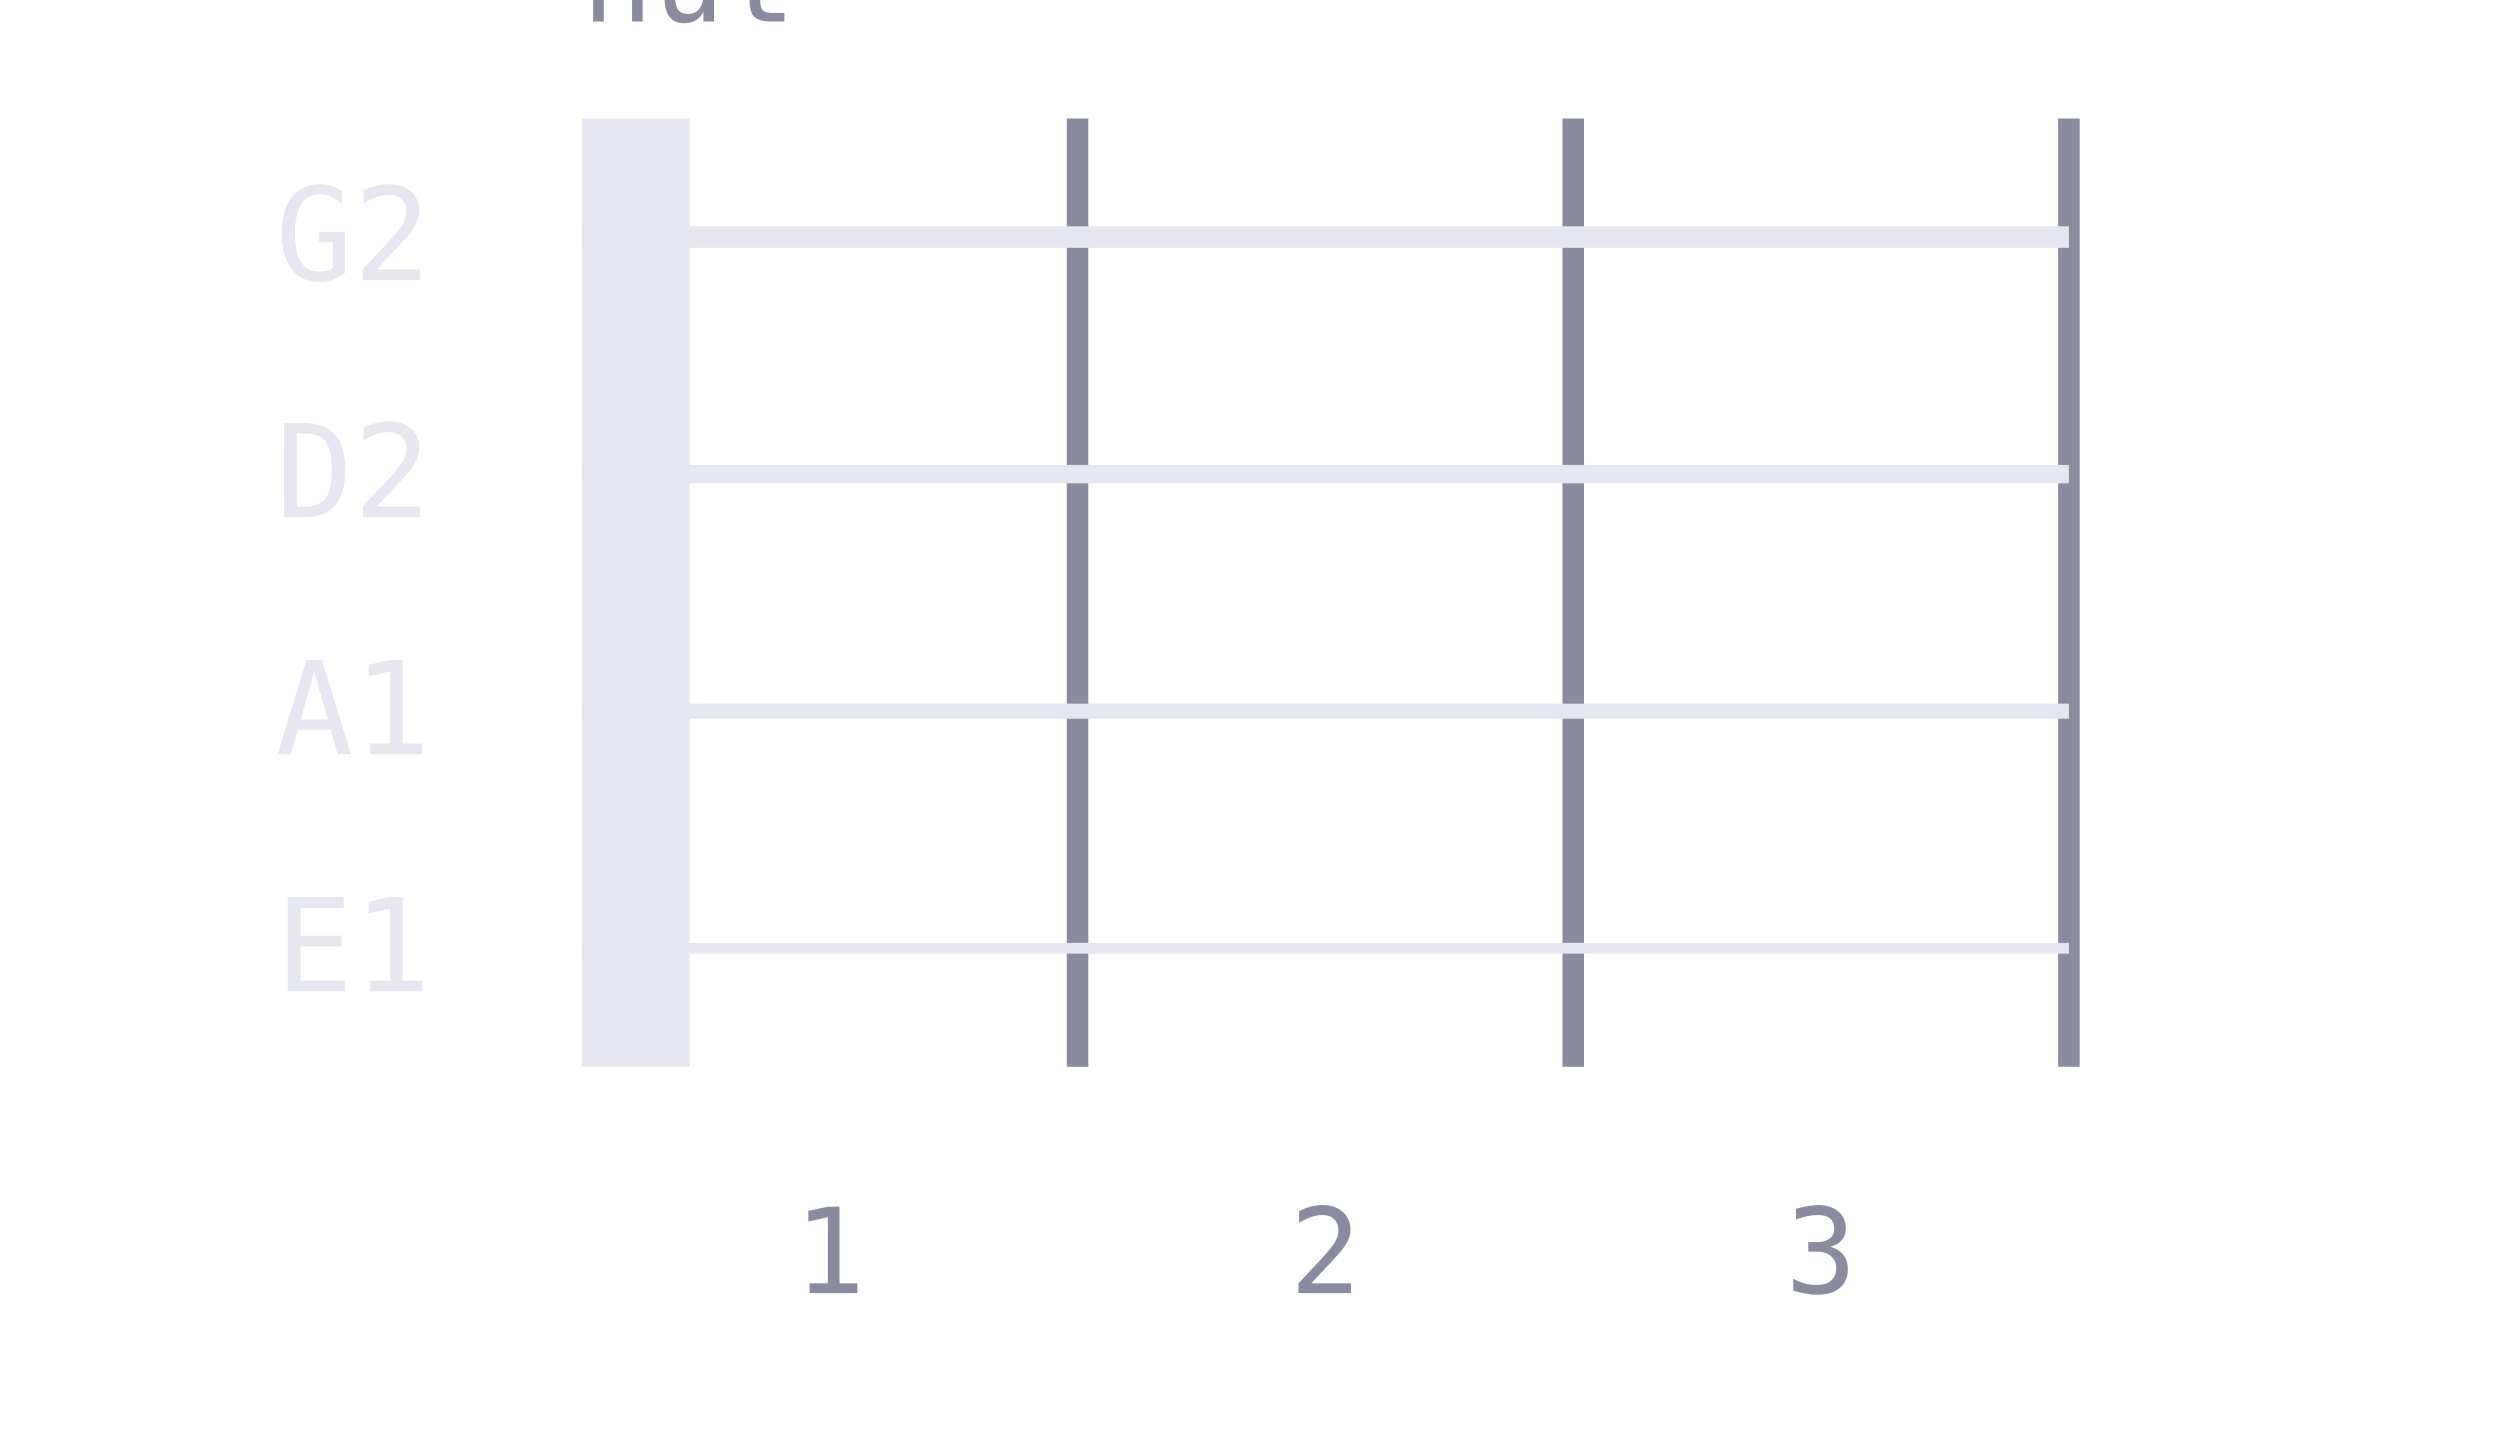
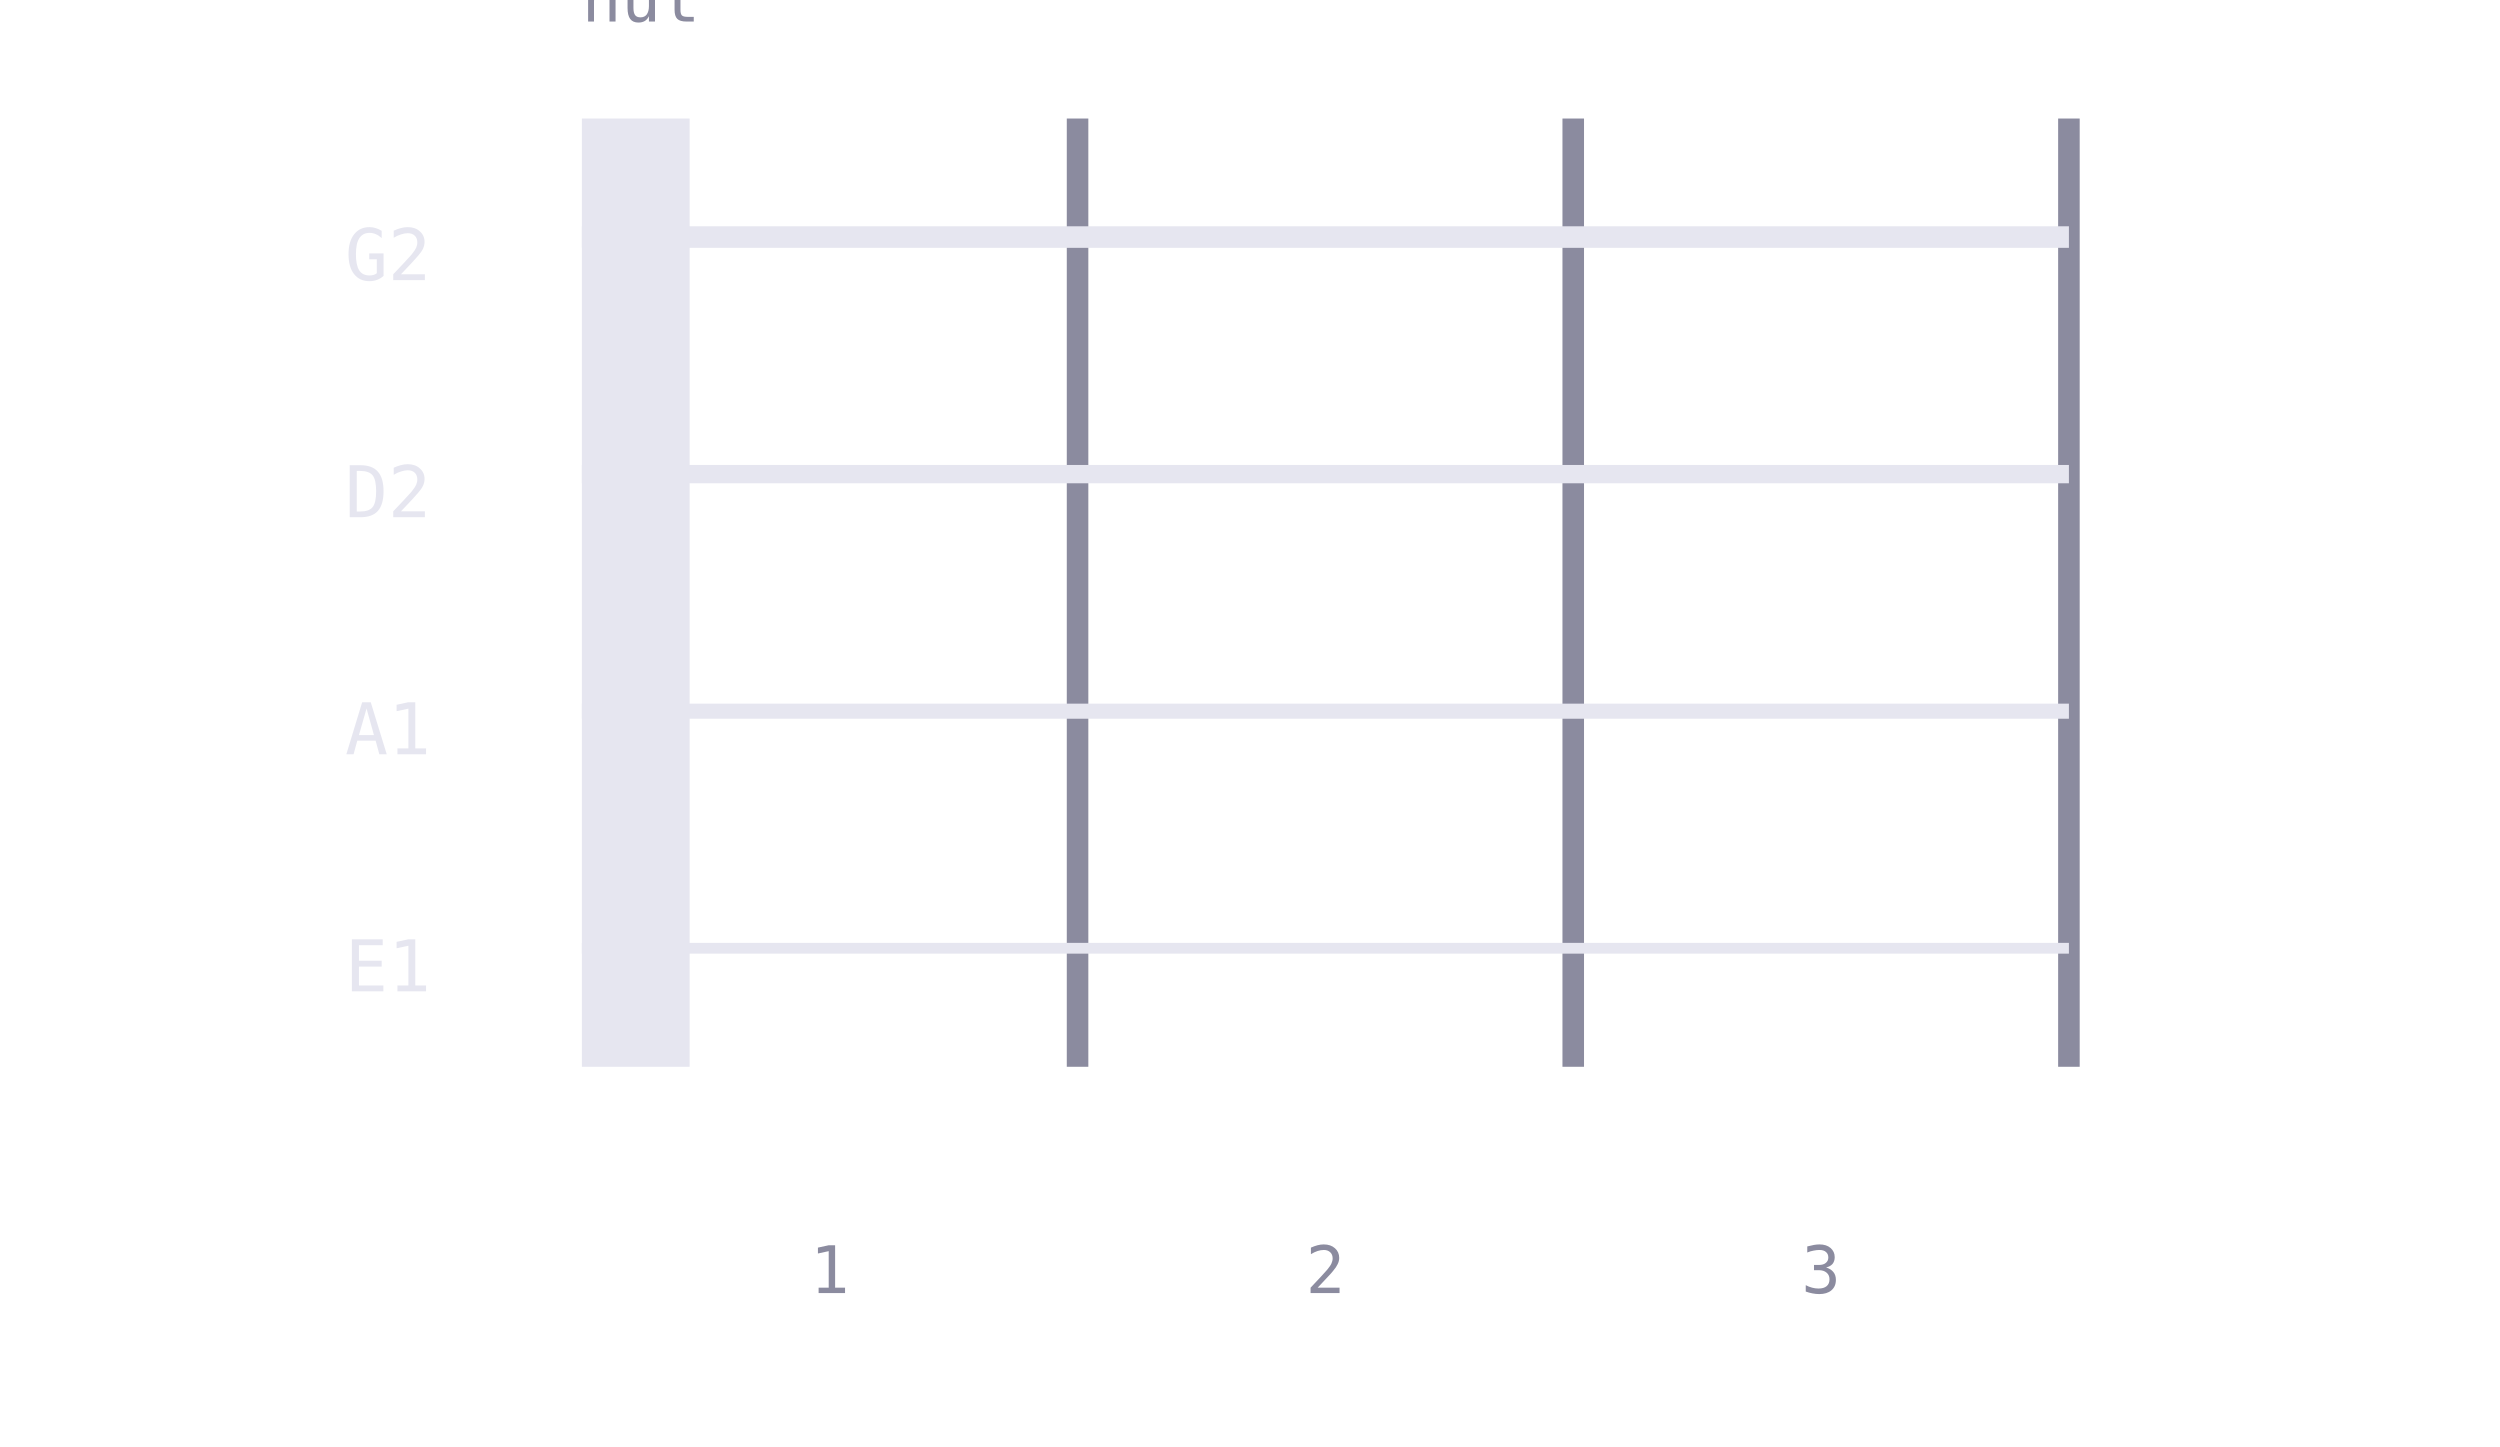
<svg xmlns="http://www.w3.org/2000/svg" viewBox="0 0 420 243" role="img" aria-label="Bass strings, lowest to highest: E1 A1 D2 G2" font-family="ui-monospace, SFMono-Regular, Menlo, monospace">
  <g transform="scale(1.8103)">
    <rect x="54" y="11" width="10" height="88" fill="#e6e6f0" />
    <line x1="100" y1="11" x2="100" y2="99" stroke="#8b8b9f" stroke-width="2" />
-     <text x="77.0" y="120" font-size="11" fill="#8b8b9f" text-anchor="middle">1</text>
+     <text x="77.0" y="120" font-size="6.08" fill="#8b8b9f" text-anchor="middle">1</text>
    <line x1="146" y1="11" x2="146" y2="99" stroke="#8b8b9f" stroke-width="2" />
-     <text x="123.0" y="120" font-size="11" fill="#8b8b9f" text-anchor="middle">2</text>
+     <text x="123.0" y="120" font-size="6.08" fill="#8b8b9f" text-anchor="middle">2</text>
    <line x1="192" y1="11" x2="192" y2="99" stroke="#8b8b9f" stroke-width="2" />
-     <text x="169.0" y="120" font-size="11" fill="#8b8b9f" text-anchor="middle">3</text>
+     <text x="169.0" y="120" font-size="6.08" fill="#8b8b9f" text-anchor="middle">3</text>
    <line x1="54" y1="22" x2="192" y2="22" stroke="#e6e6f0" stroke-width="2.0" />
-     <text x="40" y="26" font-size="12" fill="#e6e6f0" text-anchor="end">G2</text>
+     <text x="40" y="26" font-size="6.63" fill="#e6e6f0" text-anchor="end">G2</text>
    <line x1="54" y1="44" x2="192" y2="44" stroke="#e6e6f0" stroke-width="1.7" />
-     <text x="40" y="48" font-size="12" fill="#e6e6f0" text-anchor="end">D2</text>
+     <text x="40" y="48" font-size="6.63" fill="#e6e6f0" text-anchor="end">D2</text>
    <line x1="54" y1="66" x2="192" y2="66" stroke="#e6e6f0" stroke-width="1.4" />
-     <text x="40" y="70" font-size="12" fill="#e6e6f0" text-anchor="end">A1</text>
+     <text x="40" y="70" font-size="6.63" fill="#e6e6f0" text-anchor="end">A1</text>
    <line x1="54" y1="88" x2="192" y2="88" stroke="#e6e6f0" stroke-width="1.0" />
-     <text x="40" y="92" font-size="12" fill="#e6e6f0" text-anchor="end">E1</text>
-     <text x="54" y="2" font-size="11" fill="#8b8b9f">nut</text>
+     <text x="40" y="92" font-size="6.63" fill="#e6e6f0" text-anchor="end">E1</text>
+     <text x="54" y="2" font-size="6.08" fill="#8b8b9f">nut</text>
  </g>
</svg>
